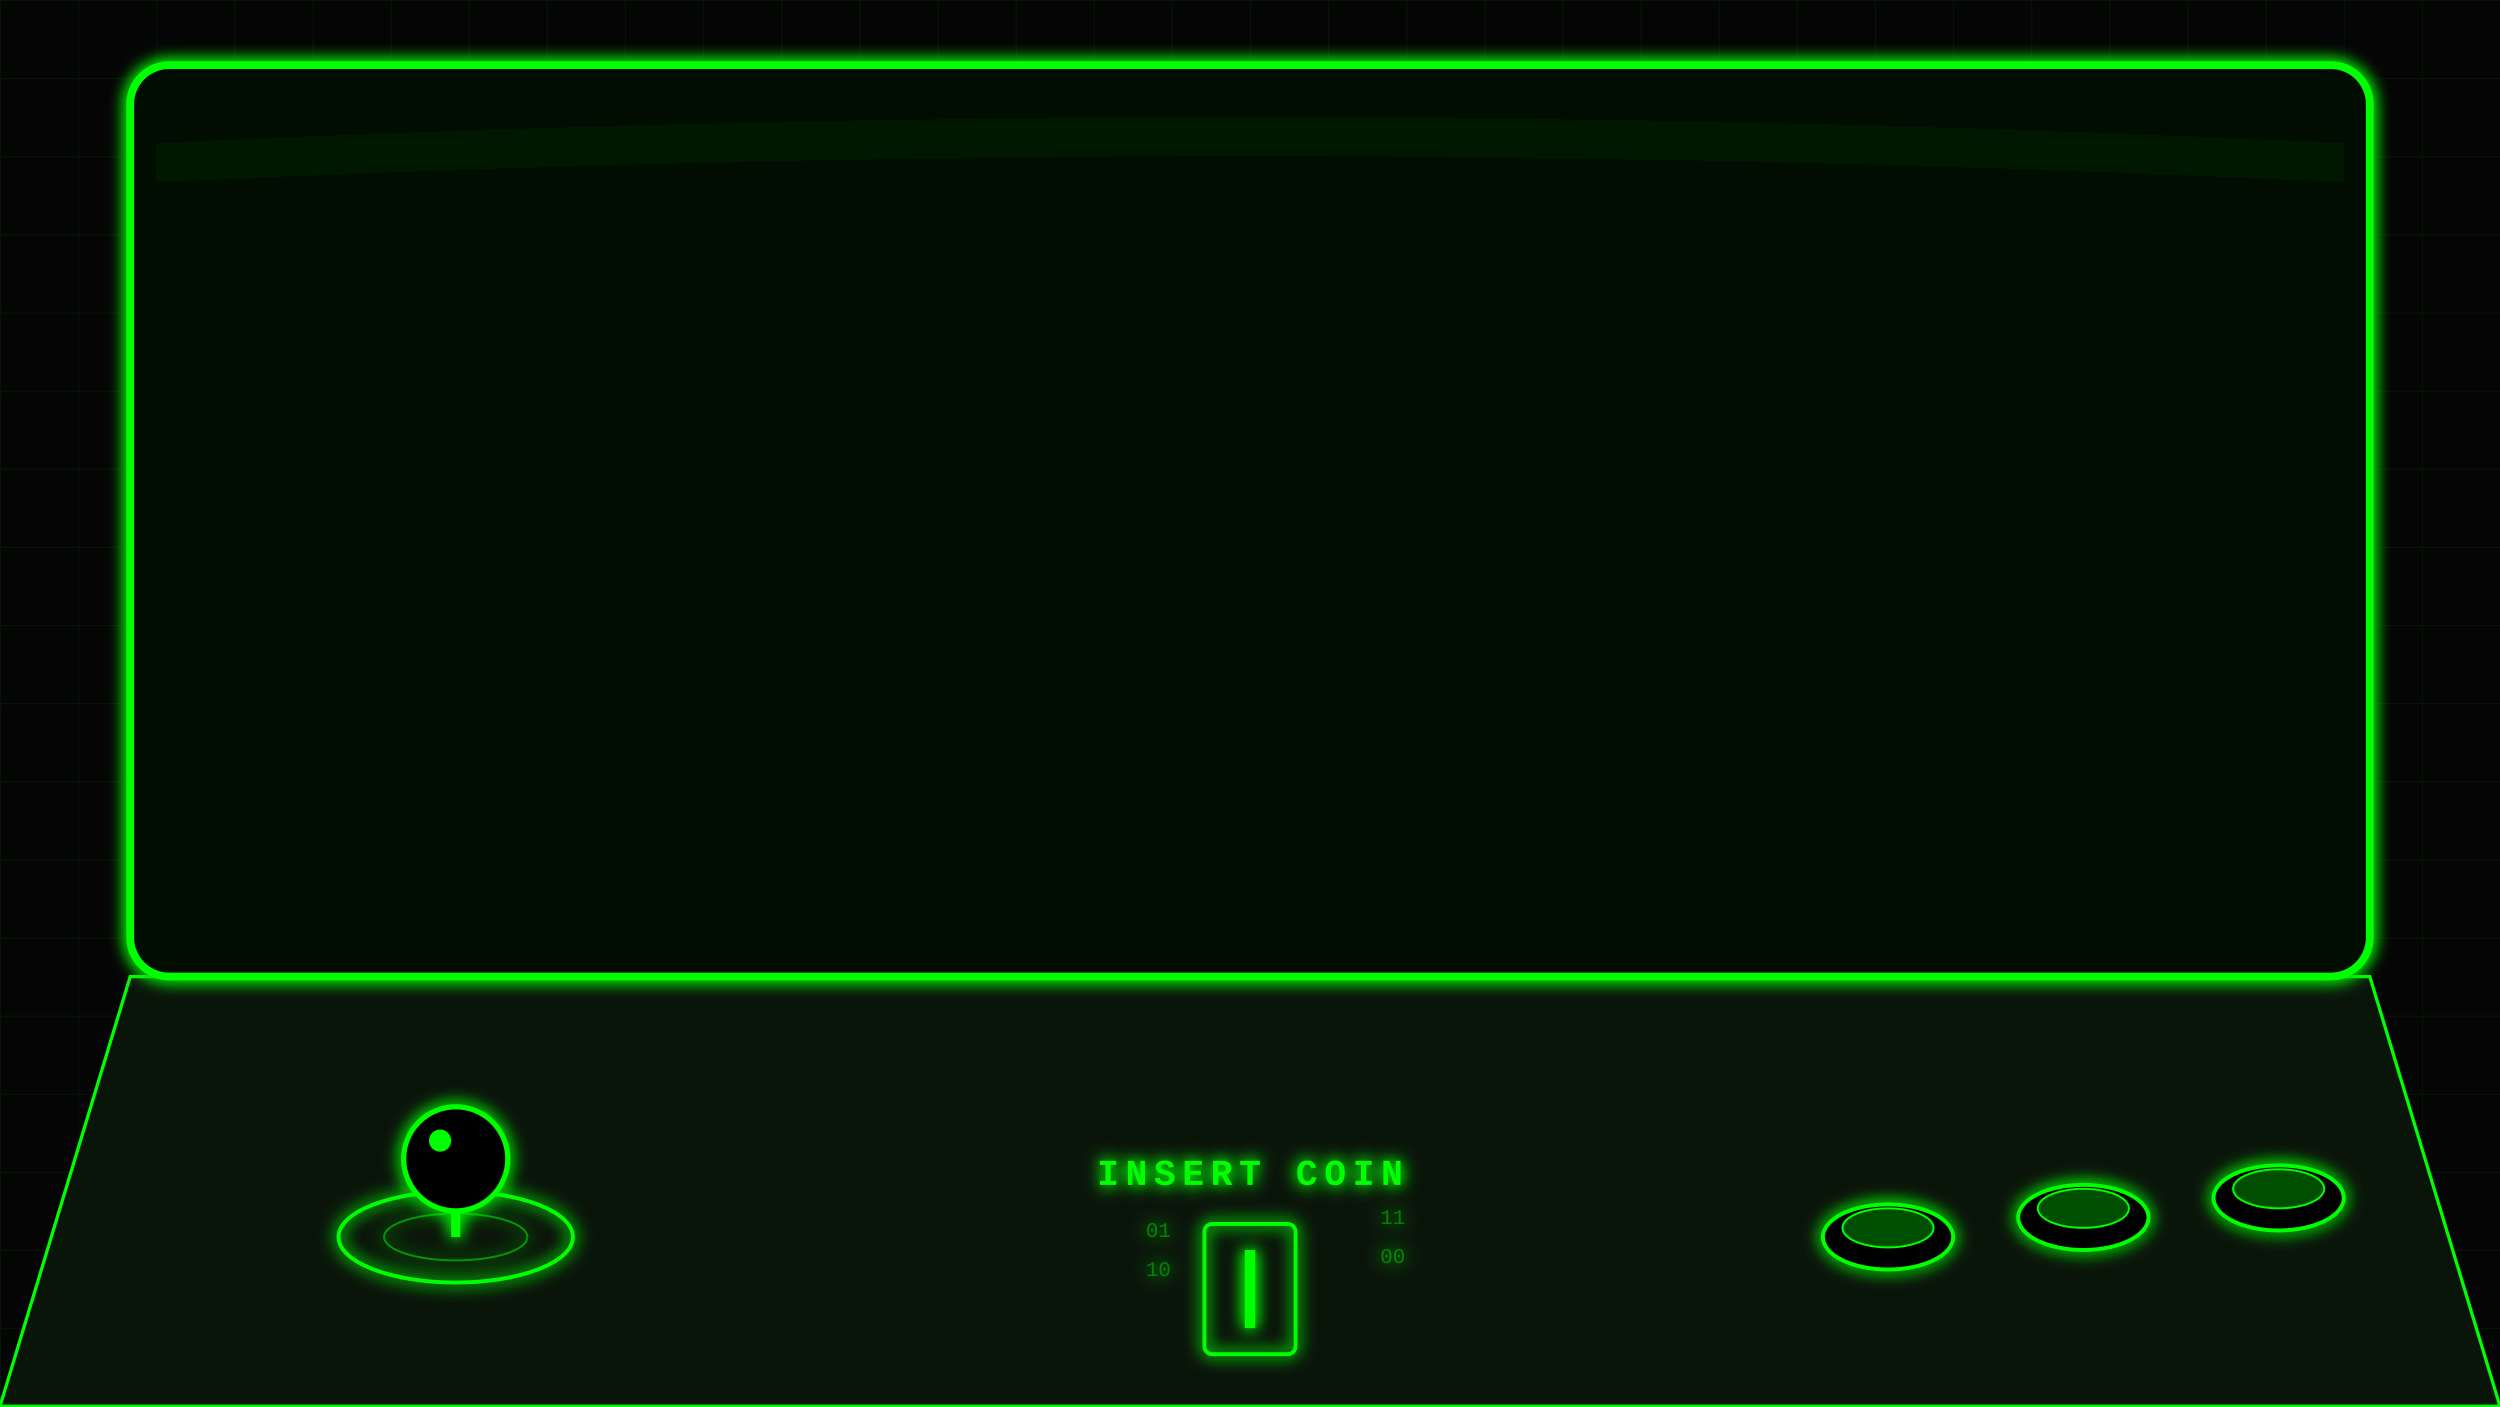
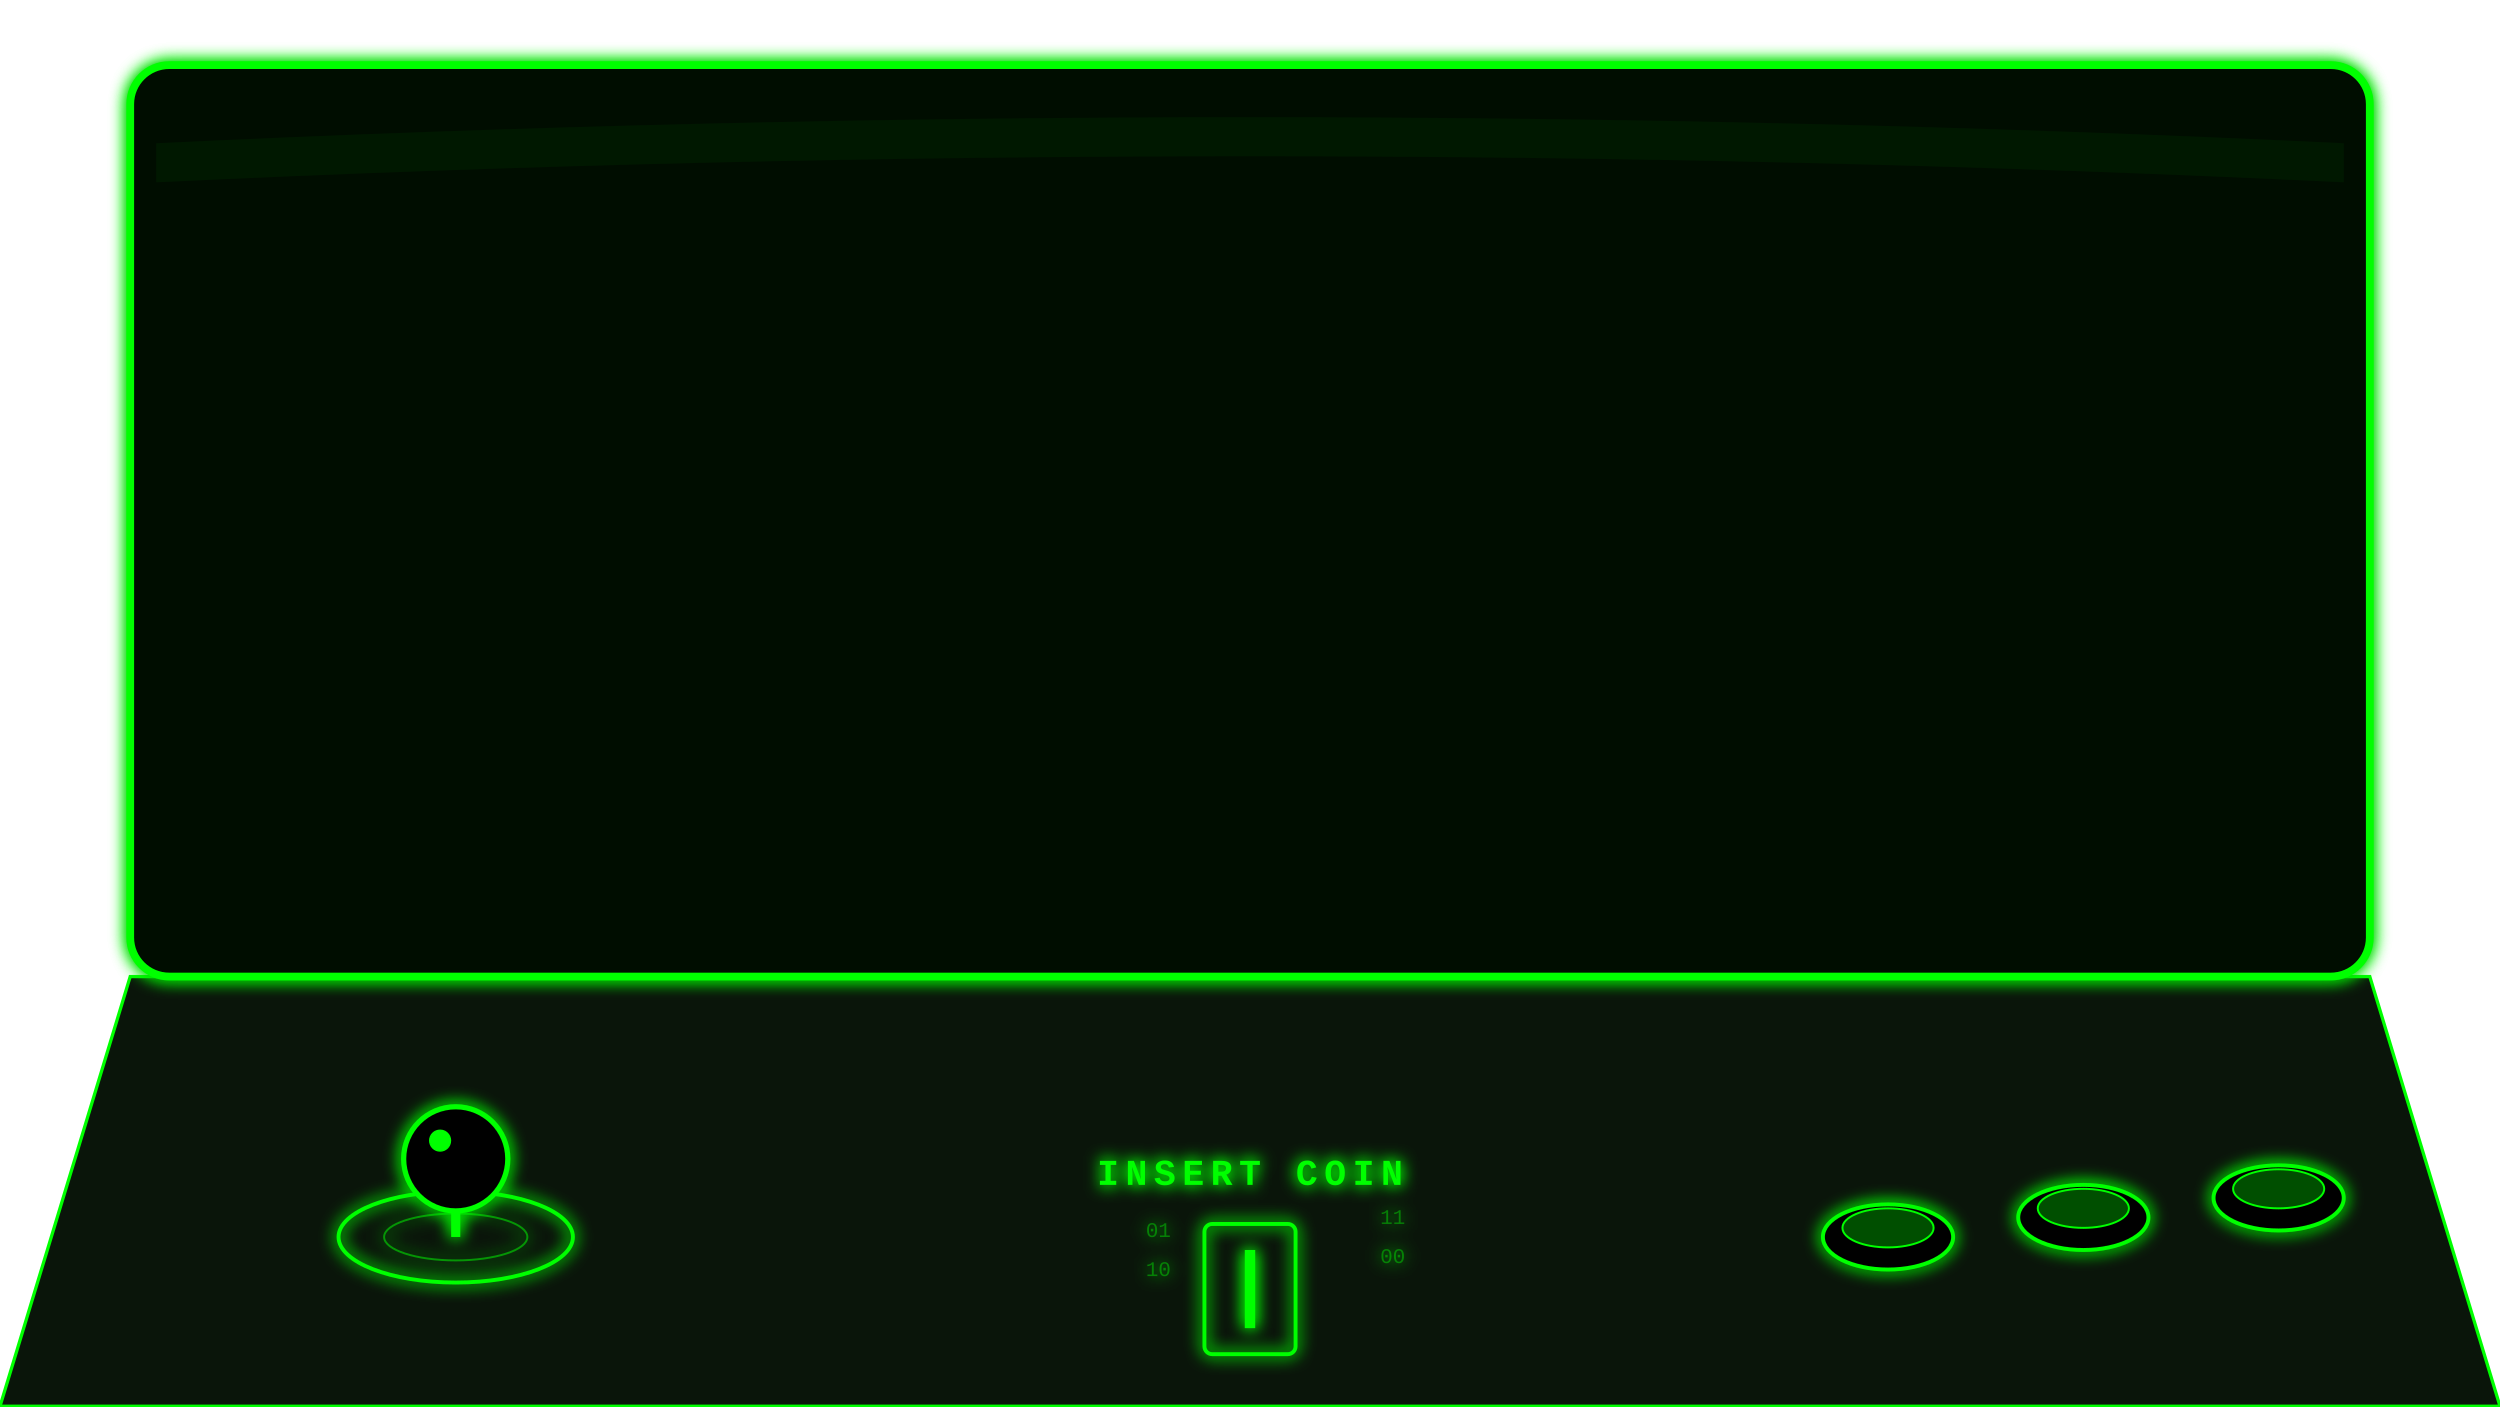
<svg xmlns="http://www.w3.org/2000/svg" viewBox="0 0 1920 1080" width="100%" height="100%">
  <defs>
    <filter id="neon-glow" x="-20%" y="-20%" width="140%" height="140%">
      <feGaussianBlur stdDeviation="6" result="blur" />
      <feMerge>
        <feMergeNode in="blur" />
        <feMergeNode in="blur" />
        <feMergeNode in="SourceGraphic" />
      </feMerge>
    </filter>
    <pattern id="grid" width="60" height="60" patternUnits="userSpaceOnUse">
      <path d="M 60 0 L 0 0 0 60" fill="none" stroke="#003300" stroke-width="1" />
    </pattern>
  </defs>
-   <rect width="100%" height="100%" fill="#050505" />
-   <rect width="100%" height="100%" fill="url(#grid)" opacity="0.6" />
  <polygon points="100,750 1820,750 1920,1080 0,1080" fill="#0a150a" stroke="#00ff00" stroke-width="2.5" />
  <g stroke="#00ff00" filter="url(#neon-glow)">
    <ellipse cx="350" cy="950" rx="90" ry="35" fill="none" stroke-width="3" />
    <ellipse cx="350" cy="950" rx="55" ry="18" fill="none" stroke-width="1.5" opacity="0.5" />
    <line x1="350" y1="950" x2="350" y2="890" stroke-width="7" />
    <circle cx="350" cy="890" r="40" fill="#050505" stroke-width="4" />
    <circle cx="338" cy="876" r="8" fill="#00ff00" />
  </g>
  <g stroke="#00ff00" filter="url(#neon-glow)">
    <ellipse cx="1450" cy="950" rx="50" ry="25" fill="#050505" stroke-width="3" />
    <ellipse cx="1450" cy="943" rx="35" ry="15" fill="#00ff00" fill-opacity="0.3" stroke-width="1.5" />
    <ellipse cx="1600" cy="935" rx="50" ry="25" fill="#050505" stroke-width="3" />
    <ellipse cx="1600" cy="928" rx="35" ry="15" fill="#00ff00" fill-opacity="0.3" stroke-width="1.5" />
    <ellipse cx="1750" cy="920" rx="50" ry="25" fill="#050505" stroke-width="3" />
    <ellipse cx="1750" cy="913" rx="35" ry="15" fill="#00ff00" fill-opacity="0.3" stroke-width="1.5" />
  </g>
  <g filter="url(#neon-glow)">
    <text x="960" y="910" fill="#00ff00" font-family="'Courier New', Courier, monospace" font-size="28" font-weight="bold" text-anchor="middle" letter-spacing="5">INSERT COIN</text>
    <rect x="925" y="940" width="70" height="100" fill="none" stroke="#00ff00" stroke-width="3" rx="6" />
    <line x1="960" y1="960" x2="960" y2="1020" stroke="#00ff00" stroke-width="8" />
    <text x="880" y="950" fill="#00ff00" font-family="'Courier New', Courier, monospace" font-size="16" opacity="0.4">01</text>
    <text x="880" y="980" fill="#00ff00" font-family="'Courier New', Courier, monospace" font-size="16" opacity="0.4">10</text>
    <text x="1060" y="940" fill="#00ff00" font-family="'Courier New', Courier, monospace" font-size="16" opacity="0.4">11</text>
    <text x="1060" y="970" fill="#00ff00" font-family="'Courier New', Courier, monospace" font-size="16" opacity="0.4">00</text>
  </g>
  <rect x="100" y="50" width="1720" height="700" rx="30" fill="#020a02" stroke="#00ff00" stroke-width="6" filter="url(#neon-glow)" />
  <path d="M 120 110 Q 960 70 1800 110 L 1800 140 Q 960 100 120 140 Z" fill="#00ff00" opacity="0.05" />
</svg>
